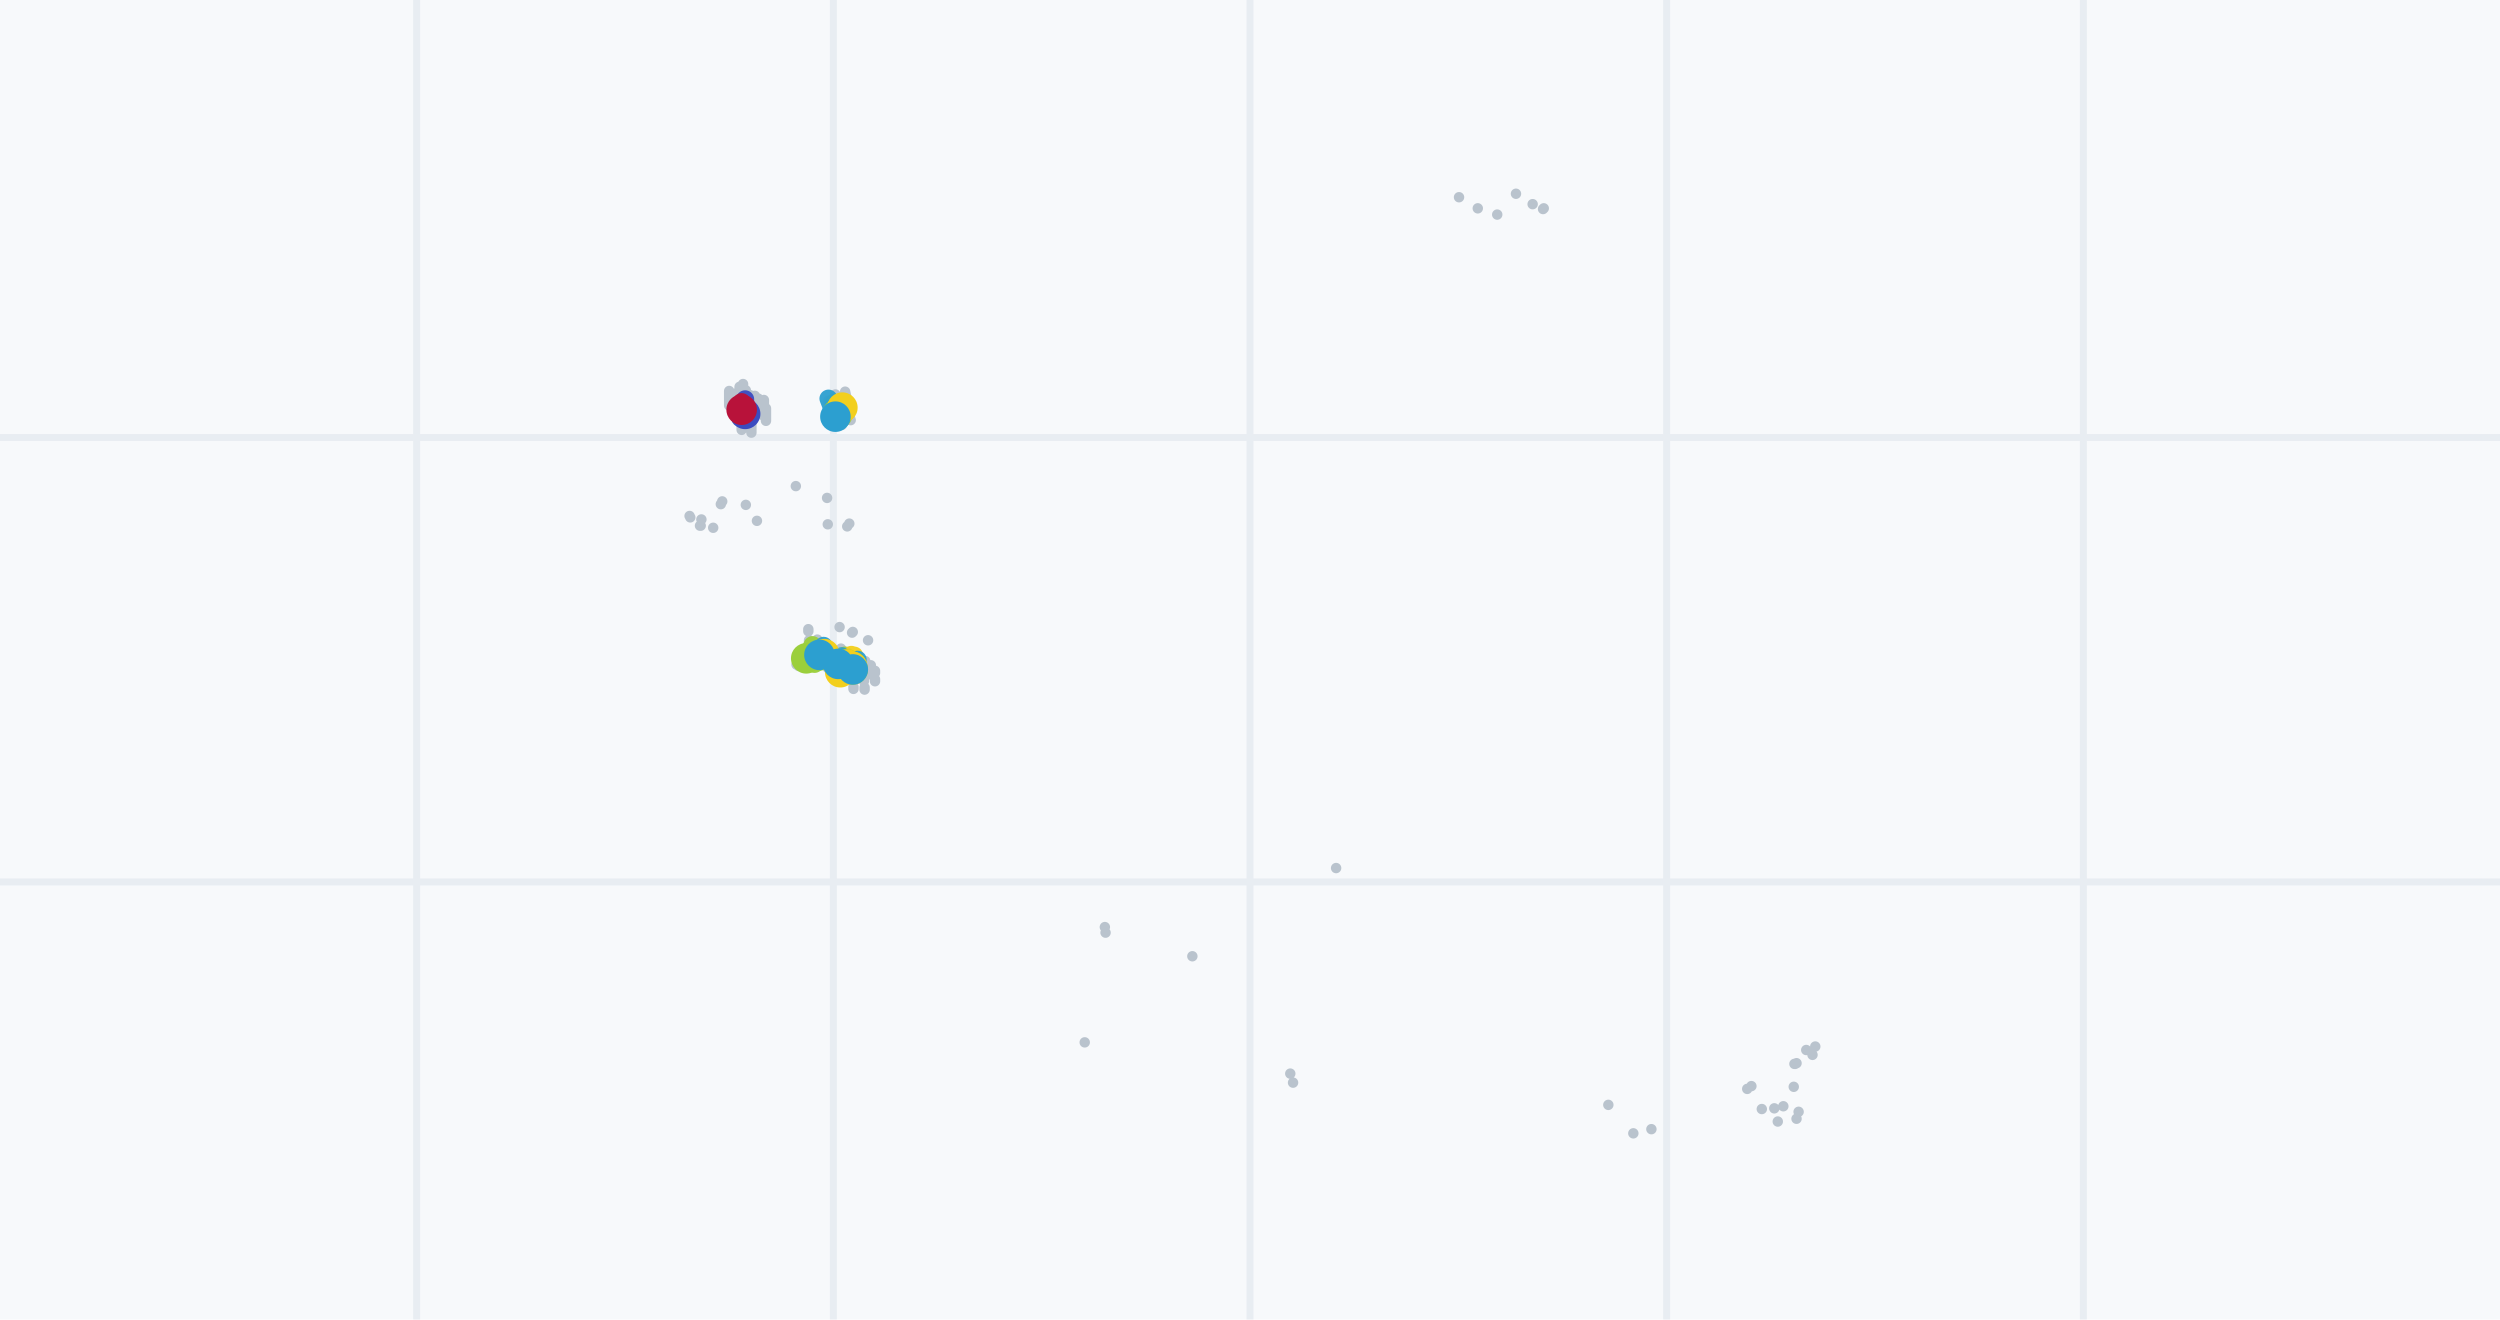
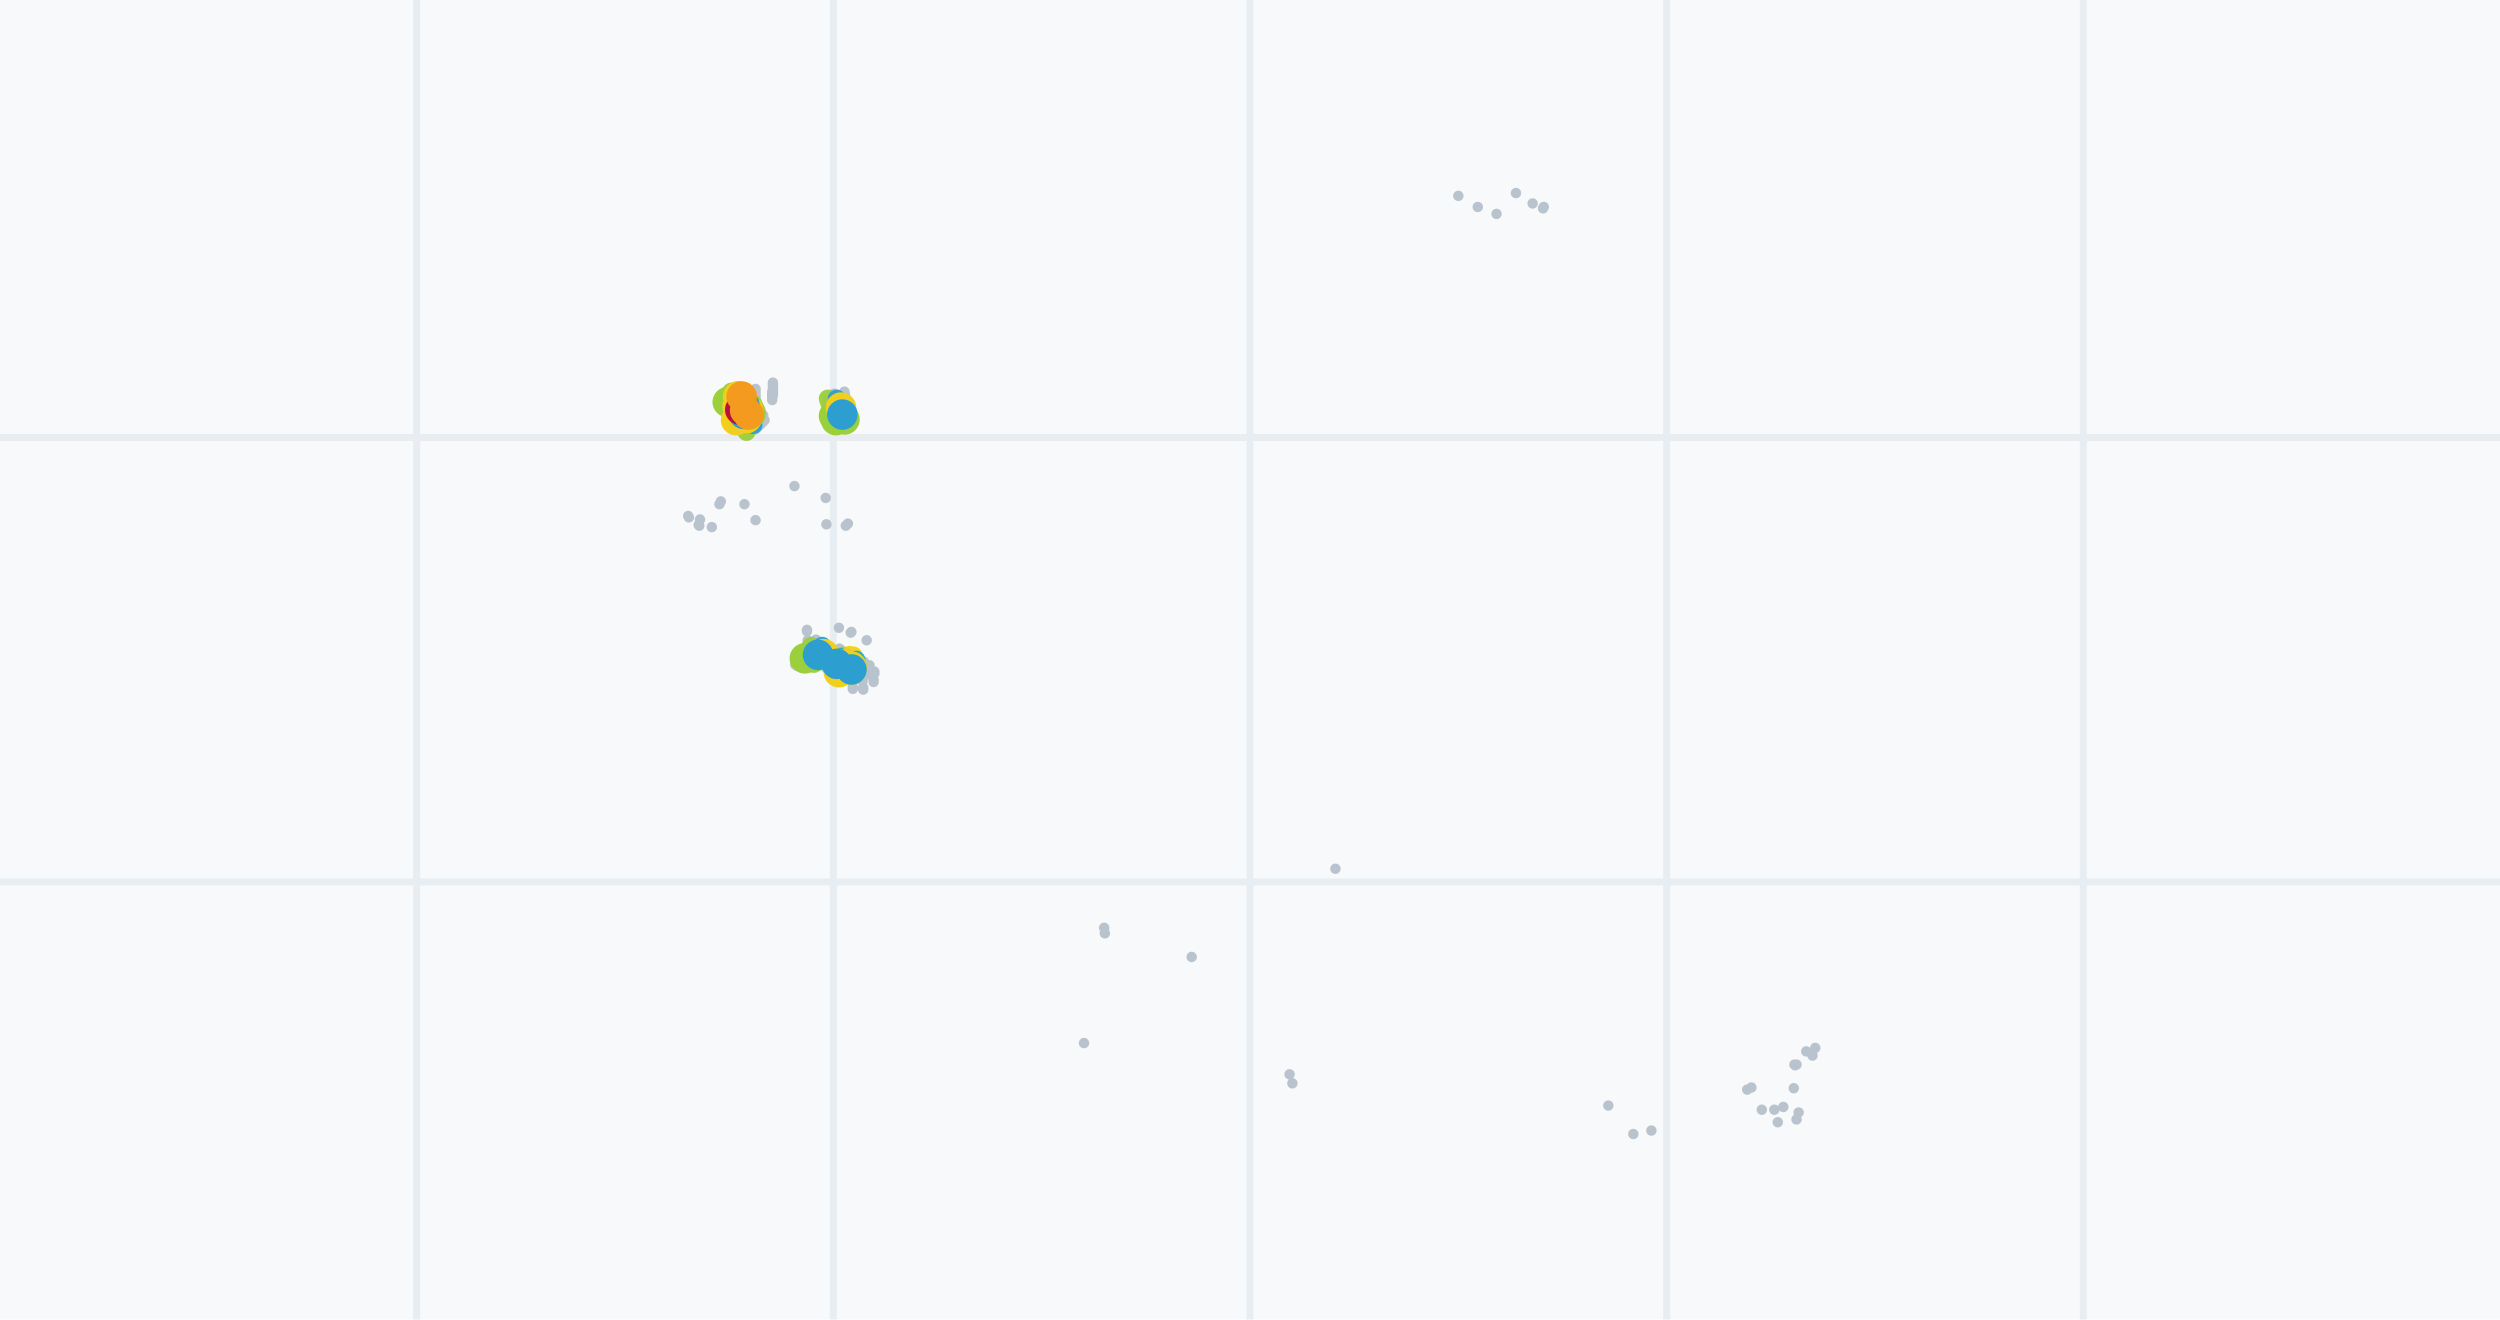
<svg xmlns="http://www.w3.org/2000/svg" viewBox="0 0 360 190" width="360" height="190" role="img" aria-label="drill plan">
  <rect width="360" height="190" fill="#f7f9fb" />
  <line x1="60" y1="0" x2="60" y2="190" stroke="#e8edf2" />
  <line x1="120" y1="0" x2="120" y2="190" stroke="#e8edf2" />
  <line x1="180" y1="0" x2="180" y2="190" stroke="#e8edf2" />
  <line x1="240" y1="0" x2="240" y2="190" stroke="#e8edf2" />
  <line x1="300" y1="0" x2="300" y2="190" stroke="#e8edf2" />
  <line x1="0" y1="63" x2="360" y2="63" stroke="#e8edf2" />
  <line x1="0" y1="127" x2="360" y2="127" stroke="#e8edf2" />
-   <path d="M100.9 75.7L100.9 75.7M100.8 75.7L100.8 75.7M99.4 74.5L99.4 74.5M99.3 74.3L99.3 74.3M121.3 95.2L121.3 95.2M114.6 70.0L114.6 70.0M119.1 71.7L119.1 71.7M119.2 75.5L119.2 75.5M122.0 75.8L122.0 75.8M122.3 75.4L122.3 75.4M114.7 95.7L114.7 95.7M115.0 95.9L115.0 95.9M159.1 133.5L159.1 133.5M159.2 134.3L159.2 134.3M171.7 137.7L171.7 137.7M192.4 125.0L192.4 125.0M253.7 159.7L253.7 159.7M255.5 159.6L255.5 159.6M256.8 159.3L256.8 159.3M102.7 76.0L102.7 76.0M101.0 74.8L101.0 74.8M256.0 161.5L256.0 161.5M258.7 161.1L258.7 161.1M259.0 160.1L259.0 160.1M258.3 156.5L258.3 156.5M210.1 28.4L210.1 28.4M212.8 30.0L212.8 30.0M215.6 30.9L215.6 30.9M218.3 27.9L218.3 27.9M220.7 29.4L220.7 29.4M222.2 30.1L222.2 30.1M222.3 30.0L222.3 30.0M231.6 159.1L231.6 159.1M120.9 90.3L120.9 90.3M122.8 91.0L122.8 91.0M122.7 91.1L122.7 91.1M125.0 92.2L125.0 92.2M103.8 72.6L103.8 72.6M104.0 72.2L104.0 72.2M107.4 72.7L107.4 72.7M109.0 75.0L109.0 75.0M186.2 155.9L186.2 155.9M185.8 154.6L185.8 154.6M251.6 156.8L251.6 156.8M251.6 156.8L251.6 156.8M252.2 156.4L252.2 156.4M258.4 153.2L258.4 153.2M258.5 153.2L258.5 153.2M258.7 153.1L258.7 153.1M261.0 151.9L261.0 151.9M156.2 150.1L156.2 150.1M260.1 151.2L260.1 151.2M261.4 150.7L261.4 150.7M235.2 163.2L235.2 163.2M237.8 162.6L237.8 162.6M124.5 99.0L124.5 99.3M124.4 97.8L124.4 97.9M124.4 97.8L124.4 98.1M124.5 96.5L124.5 96.8M124.6 95.2L124.6 95.6M126.0 97.8L126.0 98.1M126.0 96.6L126.0 96.9M122.9 96.5L122.9 96.8M122.9 95.2L122.9 95.5M122.9 98.9L122.9 99.2M122.9 97.8L122.9 98.1M122.9 97.8L122.9 97.5M121.3 97.4L121.3 97.7M121.3 96.7L121.3 97.0M121.3 94.1L121.3 94.4M121.3 95.1L121.3 95.4M121.3 95.2L121.3 94.9M119.6 96.5L119.6 96.8M119.7 95.2L119.6 95.6M119.8 94.0L119.7 94.4M118.0 95.2L118.0 95.5M117.9 94.3L117.9 94.6M117.7 92.1L117.6 92.4M116.3 95.4L116.3 95.7M116.5 94.1L116.5 94.4M116.5 92.2L116.5 92.4M116.4 90.6L116.4 90.9M122.2 96.2L122.2 96.1M117.5 93.8L116.9 94.9M119.9 95.2L120.6 93.8M118.4 93.7L117.8 95.0M119.9 95.2L120.3 94.4M119.8 94.2L119.4 95.5M120.4 94.9L121.1 93.4M122.9 96.8L123.9 95.4M119.8 94.2L119.2 96.2M120.4 94.9L120.3 95.1M122.9 96.8L123.1 96.5M118.8 94.2L118.5 94.8M123.8 96.8L124.3 95.7M120.4 94.9L120.2 95.3M119.3 94.9L119.8 93.6M123.8 96.9L124.1 96.3M118.7 94.2L118.0 95.8M118.7 94.2L118.7 94.3M119.2 94.9L119.6 94.2M124.6 97.4L124.9 96.7M118.9 95.5L119.4 94.5M124.6 97.4L125.4 95.8M118.9 95.5L119.3 94.0M124.6 97.4L124.9 96.7M118.9 95.5L119.1 95.1M120.9 60.3L120.0 57.9M120.9 60.3L119.9 59.6M121.4 59.7L120.6 57.5M121.8 60.5L121.0 58.1M120.6 60.6L119.7 58.2M122.5 60.5L121.8 58.5M121.2 59.1L120.3 56.8M121.4 58.8L121.1 57.9M119.9 60.0L119.7 59.4M119.9 60.0L119.3 57.7M119.9 60.0L119.7 59.2M121.6 59.6L121.3 57.7M122.0 59.8L121.7 58.2M121.5 60.0L121.0 57.4M121.2 61.2L120.7 58.3M122.1 58.3L121.7 56.4M121.2 61.2L120.1 58.7M121.2 61.2L120.1 59.0M106.5 57.2L106.5 56.0M106.5 57.1L106.5 55.7M106.5 57.1L106.5 55.8M106.8 59.0L106.8 56.9M107.5 59.2L107.5 57.0M107.3 59.6L107.3 57.5M105.0 58.4L105.0 57.4M105.6 58.9L105.6 57.6M107.9 59.2L107.9 57.6M106.8 58.0L106.8 56.0M108.3 59.6L108.3 57.8M108.7 58.9L108.7 57.0M106.4 59.6L106.4 57.8M106.1 58.0L106.1 56.6M105.0 57.9L105.0 56.3M108.0 59.8L108.0 56.9M107.4 58.4L107.4 56.2M106.4 58.5L106.4 57.6M106.7 60.2L106.7 58.2M106.2 60.6L106.2 58.4M106.8 59.0L106.8 58.7M107.4 59.8L107.4 57.8M107.4 59.8L107.4 58.1M107.0 57.1L107.0 55.3M107.7 60.2L107.7 58.3M107.7 60.2L107.7 58.2M105.0 57.9L105.0 56.3M107.3 60.4L107.3 58.1M107.4 59.9L107.4 57.7M107.9 59.2L107.9 58.6M107.9 59.2L107.9 57.4M106.9 59.9L106.9 58.0M107.1 60.7L107.1 58.6M109.2 59.4L109.2 57.4M110.0 59.9L110.0 57.6M110.0 59.9L110.0 58.5M110.3 60.6L110.3 58.8M107.1 60.8L107.1 57.9M106.8 59.0L106.8 57.5M106.4 59.6L106.4 59.1M106.8 59.0L106.8 57.6M106.8 61.9L106.8 58.6M106.8 59.0L106.8 56.4M107.1 60.7L107.1 58.3M107.1 60.7L107.1 58.8M107.1 60.7L107.1 58.3M108.0 59.8L108.0 57.6M108.0 59.8L108.0 57.6M108.0 59.8L108.0 59.4M108.0 59.8L108.0 58.8M108.0 59.8L108.0 57.4M108.3 59.5L108.3 57.7M106.2 60.6L106.2 58.2M106.2 60.5L106.2 58.2M108.2 62.3L108.2 60.9M106.2 60.6L106.2 59.3M108.2 62.3L108.2 60.8M108.2 62.3L108.2 61.5" stroke="#b9c3cd" stroke-width="1.5" fill="none" stroke-linecap="round" />
-   <path d="M121.4 95.9L121.7 94.4M121.4 95.9L121.6 95.1M122.0 95.7L122.2 95.2M122.8 96.4L123.2 95.6M122.7 96.0L123.0 95.4M120.7 95.6L121.0 94.9M117.9 94.4L117.3 95.6M120.7 95.6L120.9 95.0M116.1 94.8L117.0 92.9M120.7 95.6L121.1 94.6M120.6 59.6L120.1 58.0" stroke="#9bcf3c" stroke-width="2.6" fill="none" stroke-linecap="round" opacity=".95" />
-   <path d="M122.2 96.2L123.0 94.4M122.2 96.2L122.6 95.3M122.0 95.7L122.6 94.3M122.7 96.0L123.2 95.0M121.6 96.5L122.1 95.4M121.0 96.8L121.6 95.5M118.7 94.2L118.3 95.1M121.3 58.7L121.0 60.3" stroke="#f2cf1d" stroke-width="2.6" fill="none" stroke-linecap="round" opacity=".95" />
-   <path d="M122.8 96.4L123.5 95.0M118.0 94.3L118.6 93.0M120.7 95.6L121.2 94.5M120.3 60.0L119.3 57.4" stroke="#2c9fd0" stroke-width="2.6" fill="none" stroke-linecap="round" opacity=".95" />
-   <path d="M107.3 59.6L107.3 57.5" stroke="#3b4cc0" stroke-width="2.6" fill="none" stroke-linecap="round" opacity=".95" />
-   <path d="M106.8 59.0L106.8 57.9M106.8 59.0L106.8 57.9" stroke="#b8123a" stroke-width="2.6" fill="none" stroke-linecap="round" opacity=".95" />
-   <path d="M119.2 95.9a2.2 2.2 0 1 0 4.4 0a2.2 2.2 0 1 0-4.4 0M119.2 95.9a2.2 2.2 0 1 0 4.4 0a2.2 2.2 0 1 0-4.4 0M119.8 95.7a2.2 2.2 0 1 0 4.4 0a2.2 2.2 0 1 0-4.4 0M120.6 96.4a2.2 2.2 0 1 0 4.4 0a2.2 2.2 0 1 0-4.4 0M120.5 96.0a2.2 2.2 0 1 0 4.4 0a2.2 2.2 0 1 0-4.4 0M118.5 95.6a2.2 2.2 0 1 0 4.4 0a2.2 2.2 0 1 0-4.4 0M115.7 94.4a2.2 2.2 0 1 0 4.4 0a2.2 2.2 0 1 0-4.4 0M118.5 95.6a2.2 2.2 0 1 0 4.4 0a2.2 2.2 0 1 0-4.4 0M113.9 94.8a2.2 2.2 0 1 0 4.4 0a2.2 2.2 0 1 0-4.4 0M118.5 95.6a2.2 2.2 0 1 0 4.4 0a2.2 2.2 0 1 0-4.4 0M118.4 59.6a2.2 2.2 0 1 0 4.4 0a2.2 2.2 0 1 0-4.4 0" fill="#9bcf3c" />
-   <path d="M120.0 96.2a2.2 2.2 0 1 0 4.4 0a2.2 2.2 0 1 0-4.4 0M120.0 96.2a2.2 2.2 0 1 0 4.4 0a2.2 2.2 0 1 0-4.4 0M119.8 95.7a2.2 2.2 0 1 0 4.4 0a2.2 2.2 0 1 0-4.4 0M120.5 96.0a2.2 2.2 0 1 0 4.4 0a2.2 2.2 0 1 0-4.4 0M119.4 96.5a2.2 2.2 0 1 0 4.4 0a2.2 2.2 0 1 0-4.4 0M118.8 96.8a2.2 2.2 0 1 0 4.4 0a2.2 2.2 0 1 0-4.4 0M116.5 94.2a2.2 2.2 0 1 0 4.4 0a2.2 2.2 0 1 0-4.4 0M119.1 58.7a2.2 2.2 0 1 0 4.4 0a2.2 2.2 0 1 0-4.4 0" fill="#f2cf1d" />
-   <path d="M120.6 96.4a2.2 2.2 0 1 0 4.4 0a2.2 2.2 0 1 0-4.4 0M115.8 94.3a2.2 2.2 0 1 0 4.4 0a2.2 2.2 0 1 0-4.4 0M118.5 95.6a2.2 2.2 0 1 0 4.4 0a2.2 2.2 0 1 0-4.4 0M118.1 60.0a2.2 2.2 0 1 0 4.4 0a2.2 2.2 0 1 0-4.4 0" fill="#2c9fd0" />
-   <path d="M105.1 59.6a2.2 2.2 0 1 0 4.4 0a2.2 2.2 0 1 0-4.4 0" fill="#3b4cc0" />
-   <path d="M104.6 59.0a2.2 2.2 0 1 0 4.4 0a2.2 2.2 0 1 0-4.4 0M104.6 59.0a2.2 2.2 0 1 0 4.4 0a2.2 2.2 0 1 0-4.4 0" fill="#b8123a" />
+   <path d="M111.2 56.4L111.2 57.6M106.3 57.1L105.5 56.1M120.1 59.9L119.2 57.5M120.7 60.3L119.7 59.5M122.4 60.4L121.7 58.4M121.0 59.1L120.1 56.7M121.2 58.7L120.9 57.8M111.3 55.8L111.3 56.5M111.3 55.8L111.3 56.9M111.3 55.9L111.3 55.1M104.8 58.3L104.2 57.6M105.4 58.8L104.6 57.8M108.5 58.8L107.3 57.4M106.2 59.5L105.1 58.2M107.8 56.7L107.3 56.1M108.8 56.0L108.8 57.3M104.8 57.8L106.1 58.7M100.7 75.7L100.7 75.7M100.6 75.6L100.6 75.6M99.2 74.5L99.2 74.5M99.1 74.3L99.1 74.3M121.1 95.2L121.1 95.2M114.4 70.0L114.4 70.0M118.9 71.7L118.9 71.7M119.0 75.5L119.0 75.5M121.8 75.7L121.8 75.7M122.1 75.4L122.1 75.4M114.5 95.7L114.5 95.7M114.8 95.9L114.8 95.9M159.0 133.6L159.0 133.6M159.1 134.4L159.1 134.4M171.6 137.8L171.6 137.8M192.3 125.1L192.3 125.1M253.7 159.8L253.7 159.8M255.5 159.8L255.5 159.8M256.8 159.4L256.8 159.4M102.5 75.9L102.5 75.9M100.8 74.8L100.8 74.8M256.0 161.6L256.0 161.6M258.7 161.2L258.7 161.2M259.0 160.2L259.0 160.2M258.3 156.7L258.3 156.7M210.0 28.2L210.0 28.2M212.8 29.8L212.8 29.8M215.5 30.8L215.5 30.8M218.3 27.8L218.3 27.8M220.7 29.3L220.7 29.3M222.2 30.0L222.2 30.0M222.3 29.8L222.3 29.8M231.6 159.2L231.6 159.2M120.8 90.4L120.8 90.4M122.6 91.0L122.6 91.0M122.5 91.1L122.5 91.1M124.8 92.2L124.8 92.2M103.6 72.6L103.6 72.6M103.8 72.2L103.8 72.2M107.2 72.6L107.2 72.6M108.8 74.9L108.8 74.9M186.1 156.0L186.1 156.0M185.7 154.7L185.7 154.7M251.6 156.9L251.6 156.9M251.6 156.9L251.6 156.9M252.2 156.6L252.2 156.6M258.4 153.3L258.4 153.3M258.5 153.4L258.5 153.4M258.7 153.3L258.7 153.3M261.0 152.0L261.0 152.0M156.1 150.2L156.1 150.2M260.1 151.4L260.1 151.4M261.4 150.9L261.4 150.9M235.2 163.3L235.2 163.3M237.8 162.8L237.8 162.8M124.3 99.0L124.3 99.3M124.2 97.8L124.2 97.9M124.2 97.8L124.2 98.1M124.3 96.5L124.3 96.9M124.4 95.3L124.4 95.6M125.8 97.9L125.8 98.2M125.9 96.7L125.9 97.0M122.8 96.5L122.8 96.8M122.8 95.2L122.7 95.5M122.8 98.9L122.8 99.2M122.8 97.8L122.7 98.1M122.8 97.8L122.8 97.5M121.1 97.4L121.1 97.8M121.1 96.7L121.1 97.0M121.2 94.1L121.1 94.4M121.1 95.1L121.1 95.4M121.1 95.2L121.1 94.9M119.5 96.5L119.5 96.8M119.5 95.3L119.5 95.6M119.6 94.1L119.6 94.4M117.8 95.2L117.8 95.5M117.8 94.3L117.7 94.6M117.5 92.1L117.4 92.4M116.2 95.4L116.1 95.7M116.3 94.1L116.3 94.4M116.3 92.2L116.3 92.4M116.2 90.7L116.2 90.9M122.0 96.2L122.0 96.1M117.3 93.8L116.8 94.9M119.7 95.2L120.4 93.8M118.2 93.7L117.6 95.0M119.7 95.2L120.1 94.4M119.6 94.2L119.2 95.5M120.2 94.9L120.9 93.4M122.7 96.8L123.7 95.4M119.6 94.2L119.0 96.2M120.2 94.9L120.1 95.1M122.7 96.8L123.0 96.5M118.6 94.2L118.3 94.8M123.6 96.8L124.1 95.7M120.2 94.9L120.0 95.4M119.1 94.9L119.7 93.6M123.6 96.9L123.9 96.3M118.6 94.2L117.8 95.8M118.6 94.2L118.5 94.3M119.1 94.9L119.4 94.2M124.4 97.4L124.8 96.7M118.7 95.5L119.2 94.5M124.4 97.4L125.2 95.8M118.7 95.5L119.1 94.0M124.4 97.4L124.8 96.8M118.7 95.5L118.9 95.1M119.7 60.0L119.6 59.3M119.7 60.0L119.1 57.7M119.7 60.0L119.5 59.1M121.5 59.5L121.1 57.6M121.8 59.7L121.6 58.2M121.3 59.9L120.8 57.3M121.1 61.1L120.6 58.3M121.9 58.2L121.6 56.4M121.1 61.1L119.9 58.7M121.1 61.1L119.9 59.0M107.2 59.8L108.3 58.5M107.1 60.3L109.0 59.2M107.2 59.8L109.1 58.7M107.7 59.2L107.3 58.8M107.7 59.2L109.2 60.2M106.7 59.9L107.8 58.3M106.9 60.7L108.1 58.9M109.0 59.4L107.6 60.8M109.9 59.8L108.2 61.5M109.9 59.8L108.9 60.8M110.1 60.5L108.8 61.8M106.9 60.7L109.4 59.5M106.6 59.0L108.1 59.2M106.2 59.5L106.5 59.2M106.6 59.0L107.4 57.7M106.6 61.9L108.5 59.2M106.6 59.0L109.2 59.4M106.9 60.7L106.9 58.2M106.9 60.7L106.9 58.7M106.9 60.7L106.9 58.2M107.8 59.7L107.8 57.5M107.8 59.7L107.8 57.5M107.8 59.7L107.8 59.3M107.8 59.7L107.8 58.7M107.8 59.7L107.8 57.3M108.1 59.5L108.1 57.6M106.0 60.5L106.0 58.1M106.0 60.4L106.0 58.1M108.0 62.3L108.0 60.9M106.0 60.5L106.0 59.3M108.0 62.3L108.0 60.8M108.0 62.3L108.0 61.4" stroke="#b9c3cd" stroke-width="1.5" fill="none" stroke-linecap="round" />
+   <path d="M106.3 57.1L105.9 58.3M120.5 59.6L119.9 57.9M120.1 59.9L119.2 57.4M121.6 60.4L120.8 58.1M120.4 60.5L119.5 58.2M107.1 59.6L105.7 58.0M106.6 58.0L105.3 56.4M108.1 59.5L106.9 58.1M105.9 57.9L105.0 56.9M121.2 95.9L121.5 94.4M121.2 95.9L121.4 95.1M121.8 95.7L122.0 95.2M122.6 96.4L123.0 95.6M122.6 96.0L122.8 95.4M120.5 95.6L120.8 95.0M117.7 94.4L117.2 95.6M120.5 95.6L120.8 95.0M115.9 94.8L116.8 93.0M107.2 59.8L108.5 58.2M107.5 60.2L107.5 62.2M104.8 57.9L105.6 56.5" stroke="#9bcf3c" stroke-width="2.6" fill="none" stroke-linecap="round" opacity=".95" />
+   <path d="M121.1 58.7L120.8 60.3M106.3 57.1L105.8 58.4M106.6 59.0L105.3 57.3M107.7 59.1L106.7 57.9M106.2 58.5L105.6 57.7M122.0 96.2L122.9 94.4M122.0 96.2L122.4 95.3M121.8 95.7L122.4 94.3M122.6 96.0L123.0 95.0M121.4 96.5L121.9 95.4M120.8 96.8L121.4 95.5M118.6 94.2L118.1 95.1M120.5 95.6L121.0 94.6M106.5 60.2L107.5 58.4M106.0 60.5L107.0 58.6M106.6 59.0L106.7 58.6M107.5 60.2L108.7 58.7" stroke="#f2cf1d" stroke-width="2.6" fill="none" stroke-linecap="round" opacity=".95" />
+   <path d="M121.3 59.7L120.5 57.4M107.1 59.6L108.5 61.2M107.2 58.4L105.7 56.7M122.6 96.4L123.3 95.0M117.8 94.3L118.4 93.0M120.5 95.6L121.0 94.6" stroke="#2c9fd0" stroke-width="2.6" fill="none" stroke-linecap="round" opacity=".95" />
+   <path d="M106.6 59.0L105.9 58.1M106.6 59.0L105.5 58.8" stroke="#b8123a" stroke-width="2.6" fill="none" stroke-linecap="round" opacity=".95" />
+   <path d="M107.3 59.1L105.9 57.4M107.8 59.7L105.8 57.7M106.8 57.1L107.6 58.8" stroke="#f39a1f" stroke-width="2.6" fill="none" stroke-linecap="round" opacity=".95" />
+   <path d="M104.1 57.1a2.2 2.2 0 1 0 4.4 0a2.2 2.2 0 1 0-4.4 0M118.3 59.6a2.2 2.2 0 1 0 4.4 0a2.2 2.2 0 1 0-4.4 0M117.9 59.9a2.2 2.2 0 1 0 4.4 0a2.2 2.2 0 1 0-4.4 0M119.4 60.4a2.2 2.2 0 1 0 4.4 0a2.2 2.2 0 1 0-4.4 0M118.2 60.5a2.2 2.2 0 1 0 4.4 0a2.2 2.2 0 1 0-4.4 0M104.9 59.6a2.2 2.2 0 1 0 4.4 0a2.2 2.2 0 1 0-4.4 0M104.4 58.0a2.2 2.2 0 1 0 4.4 0a2.2 2.2 0 1 0-4.4 0M105.9 59.5a2.2 2.2 0 1 0 4.4 0a2.2 2.2 0 1 0-4.4 0M103.7 57.9a2.2 2.2 0 1 0 4.4 0a2.2 2.2 0 1 0-4.4 0M119.0 95.9a2.2 2.2 0 1 0 4.4 0a2.2 2.2 0 1 0-4.4 0M119.0 95.9a2.2 2.2 0 1 0 4.4 0a2.2 2.2 0 1 0-4.4 0M119.6 95.7a2.2 2.2 0 1 0 4.4 0a2.2 2.2 0 1 0-4.4 0M120.4 96.4a2.2 2.2 0 1 0 4.4 0a2.2 2.2 0 1 0-4.4 0M120.4 96.0a2.2 2.2 0 1 0 4.4 0a2.2 2.2 0 1 0-4.4 0M118.3 95.6a2.2 2.2 0 1 0 4.4 0a2.2 2.2 0 1 0-4.4 0M115.5 94.4a2.2 2.2 0 1 0 4.4 0a2.2 2.2 0 1 0-4.4 0M118.3 95.6a2.2 2.2 0 1 0 4.4 0a2.2 2.2 0 1 0-4.4 0M113.7 94.8a2.2 2.2 0 1 0 4.4 0a2.2 2.2 0 1 0-4.4 0M105.0 59.8a2.2 2.2 0 1 0 4.4 0a2.2 2.2 0 1 0-4.4 0M105.3 60.2a2.2 2.2 0 1 0 4.4 0a2.2 2.2 0 1 0-4.4 0M102.6 57.9a2.2 2.2 0 1 0 4.4 0a2.2 2.2 0 1 0-4.4 0" fill="#9bcf3c" />
+   <path d="M118.9 58.7a2.2 2.2 0 1 0 4.4 0a2.2 2.2 0 1 0-4.4 0M104.1 57.1a2.2 2.2 0 1 0 4.4 0a2.2 2.2 0 1 0-4.4 0M104.4 59.0a2.2 2.2 0 1 0 4.4 0a2.2 2.2 0 1 0-4.4 0M105.5 59.1a2.2 2.2 0 1 0 4.4 0a2.2 2.2 0 1 0-4.4 0M104.0 58.5a2.2 2.2 0 1 0 4.4 0a2.2 2.2 0 1 0-4.4 0M119.8 96.2a2.2 2.2 0 1 0 4.4 0a2.2 2.2 0 1 0-4.4 0M119.8 96.2a2.2 2.2 0 1 0 4.4 0a2.2 2.2 0 1 0-4.4 0M119.6 95.7a2.2 2.2 0 1 0 4.4 0a2.2 2.2 0 1 0-4.4 0M120.4 96.0a2.2 2.2 0 1 0 4.4 0a2.2 2.2 0 1 0-4.4 0M119.2 96.5a2.2 2.2 0 1 0 4.4 0a2.2 2.2 0 1 0-4.4 0M118.6 96.8a2.2 2.2 0 1 0 4.4 0a2.2 2.2 0 1 0-4.4 0M116.4 94.2a2.2 2.2 0 1 0 4.4 0a2.2 2.2 0 1 0-4.4 0M118.3 95.6a2.2 2.2 0 1 0 4.4 0a2.2 2.2 0 1 0-4.4 0M104.3 60.2a2.2 2.2 0 1 0 4.4 0a2.2 2.2 0 1 0-4.4 0M103.8 60.5a2.2 2.2 0 1 0 4.4 0a2.2 2.2 0 1 0-4.4 0M104.4 59.0a2.2 2.2 0 1 0 4.4 0a2.2 2.2 0 1 0-4.4 0M105.3 60.2a2.2 2.2 0 1 0 4.4 0a2.2 2.2 0 1 0-4.4 0" fill="#f2cf1d" />
+   <path d="M119.1 59.7a2.2 2.2 0 1 0 4.4 0a2.2 2.2 0 1 0-4.4 0M104.9 59.6a2.2 2.2 0 1 0 4.4 0a2.2 2.2 0 1 0-4.4 0M105.0 58.4a2.2 2.2 0 1 0 4.4 0a2.2 2.2 0 1 0-4.4 0M120.4 96.4a2.2 2.2 0 1 0 4.4 0a2.2 2.2 0 1 0-4.4 0M115.6 94.3a2.2 2.2 0 1 0 4.4 0a2.2 2.2 0 1 0-4.4 0M118.3 95.6a2.2 2.2 0 1 0 4.4 0a2.2 2.2 0 1 0-4.4 0" fill="#2c9fd0" />
+   <path d="M104.4 59.0a2.2 2.2 0 1 0 4.4 0a2.2 2.2 0 1 0-4.4 0M104.4 59.0a2.2 2.2 0 1 0 4.4 0a2.2 2.2 0 1 0-4.4 0" fill="#b8123a" />
+   <path d="M105.1 59.1a2.2 2.2 0 1 0 4.4 0a2.2 2.2 0 1 0-4.4 0M105.6 59.7a2.2 2.2 0 1 0 4.4 0a2.2 2.2 0 1 0-4.4 0M104.6 57.1a2.2 2.2 0 1 0 4.4 0a2.2 2.2 0 1 0-4.4 0" fill="#f39a1f" />
</svg>
